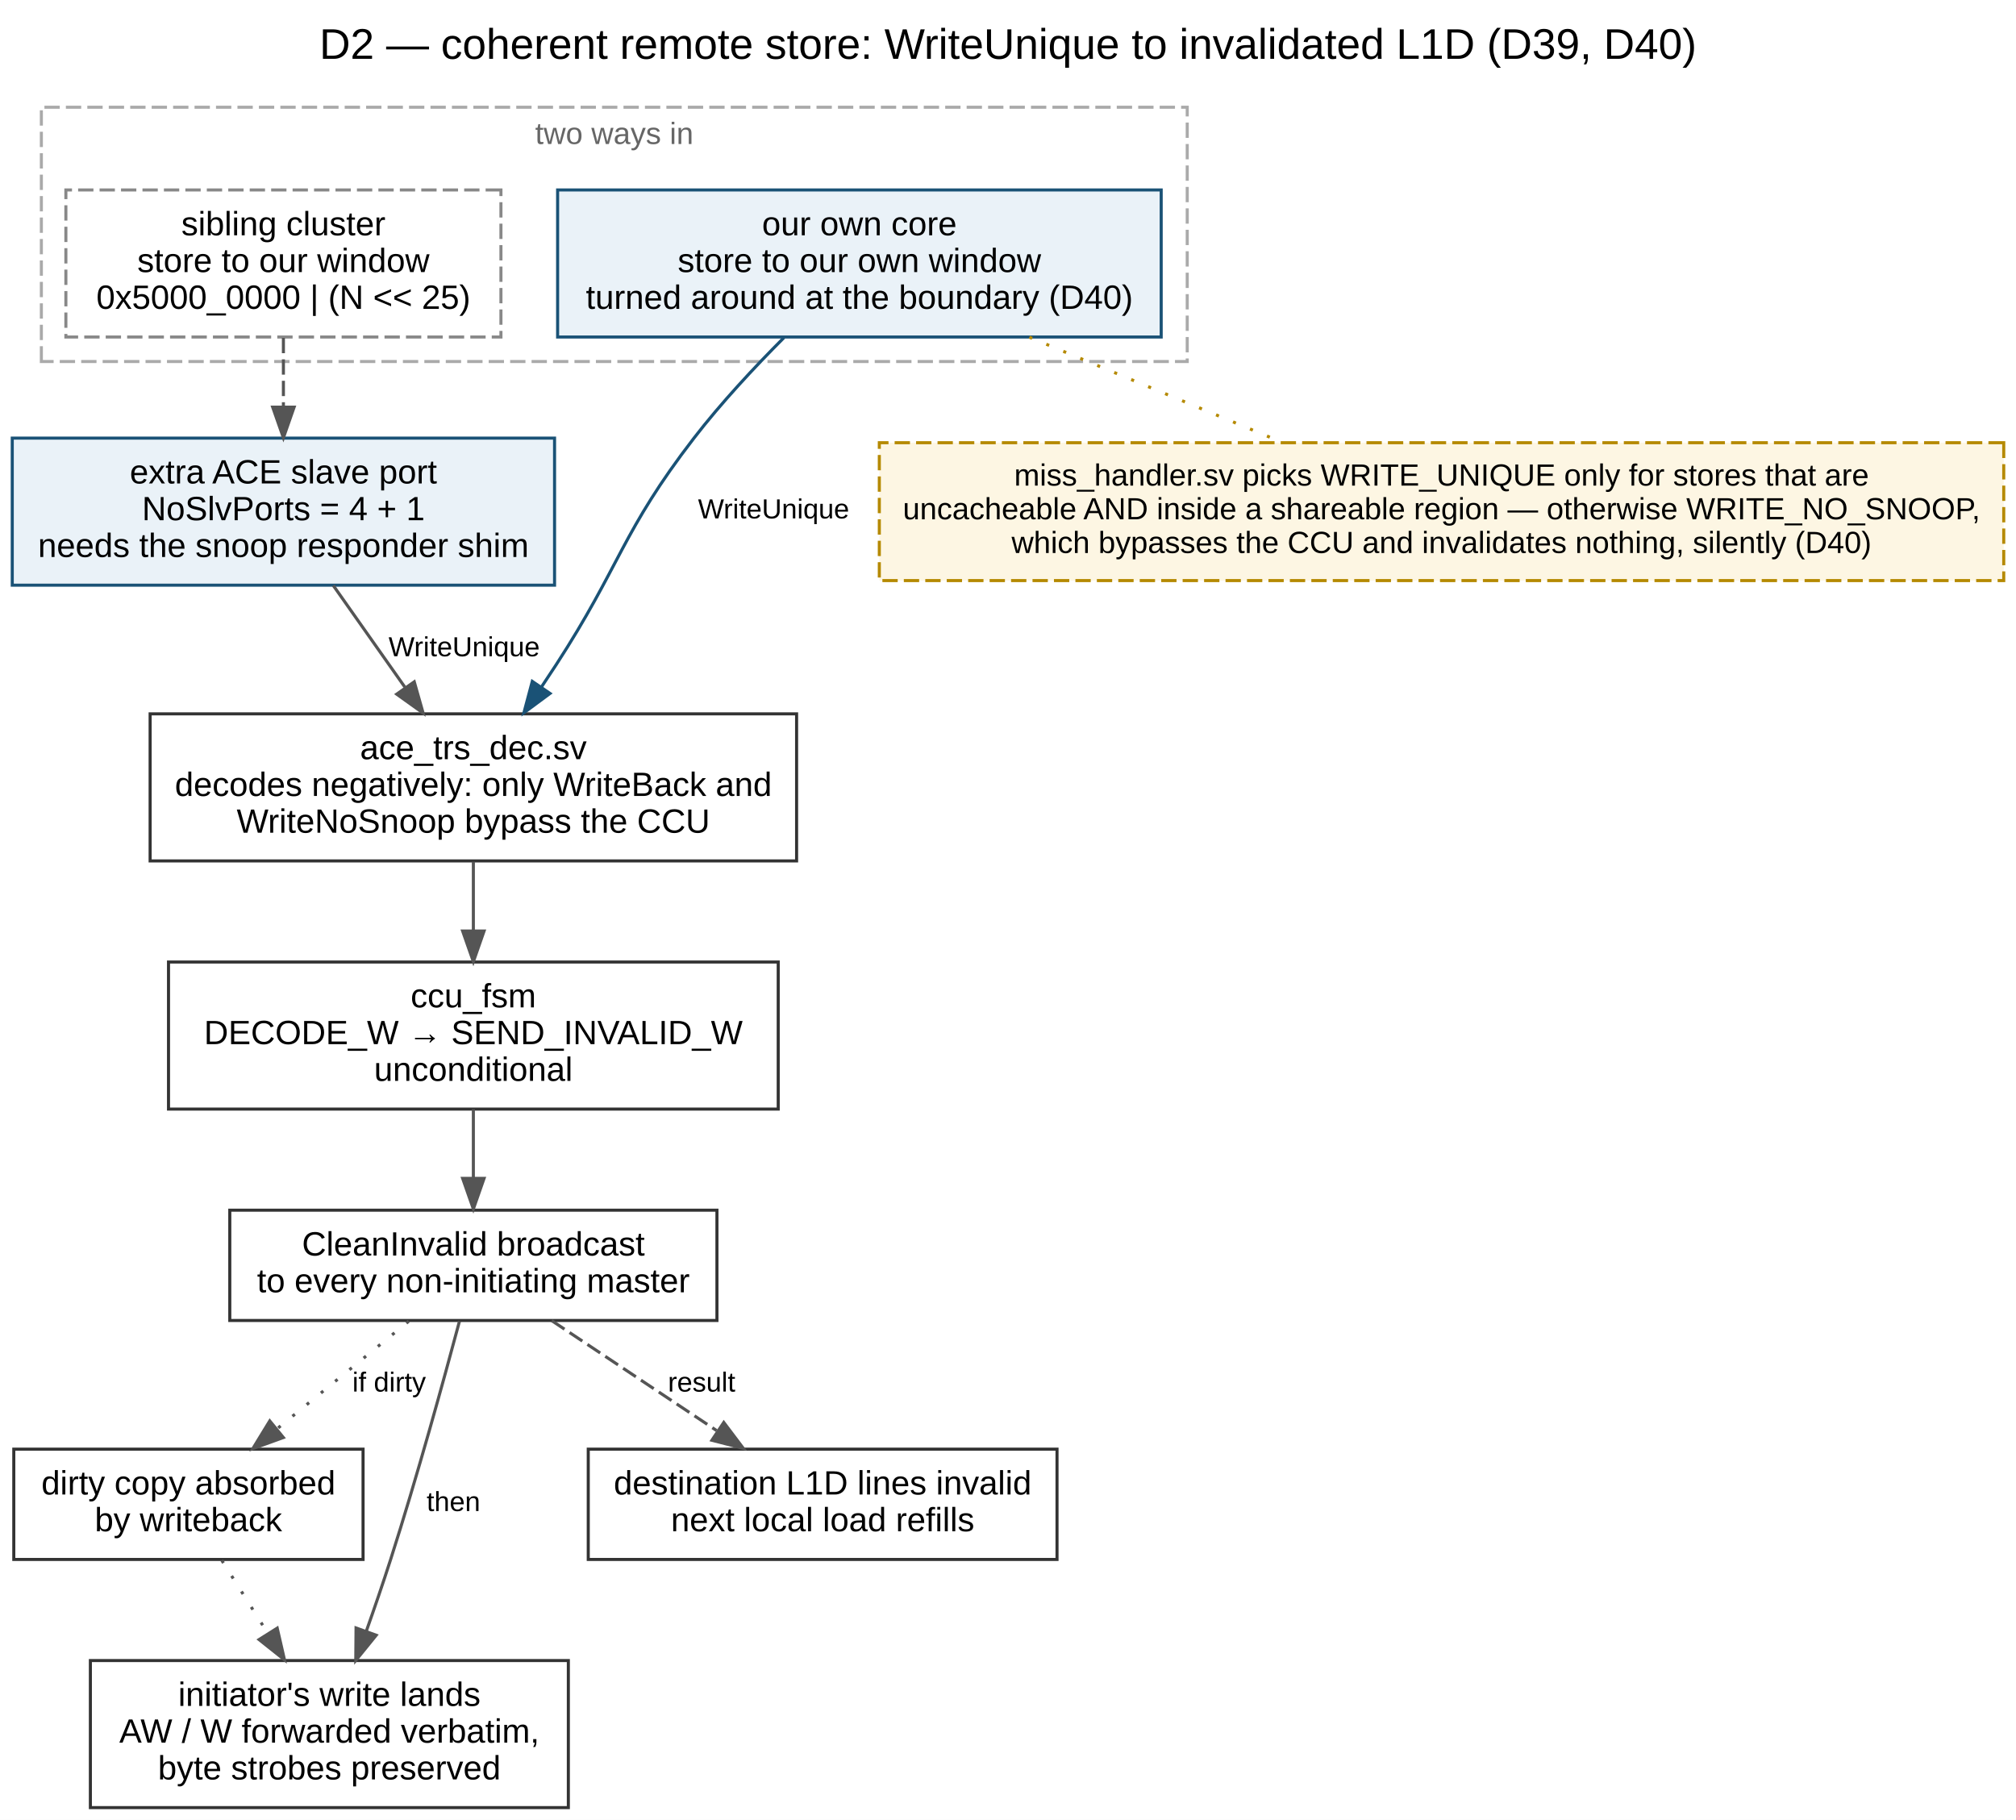
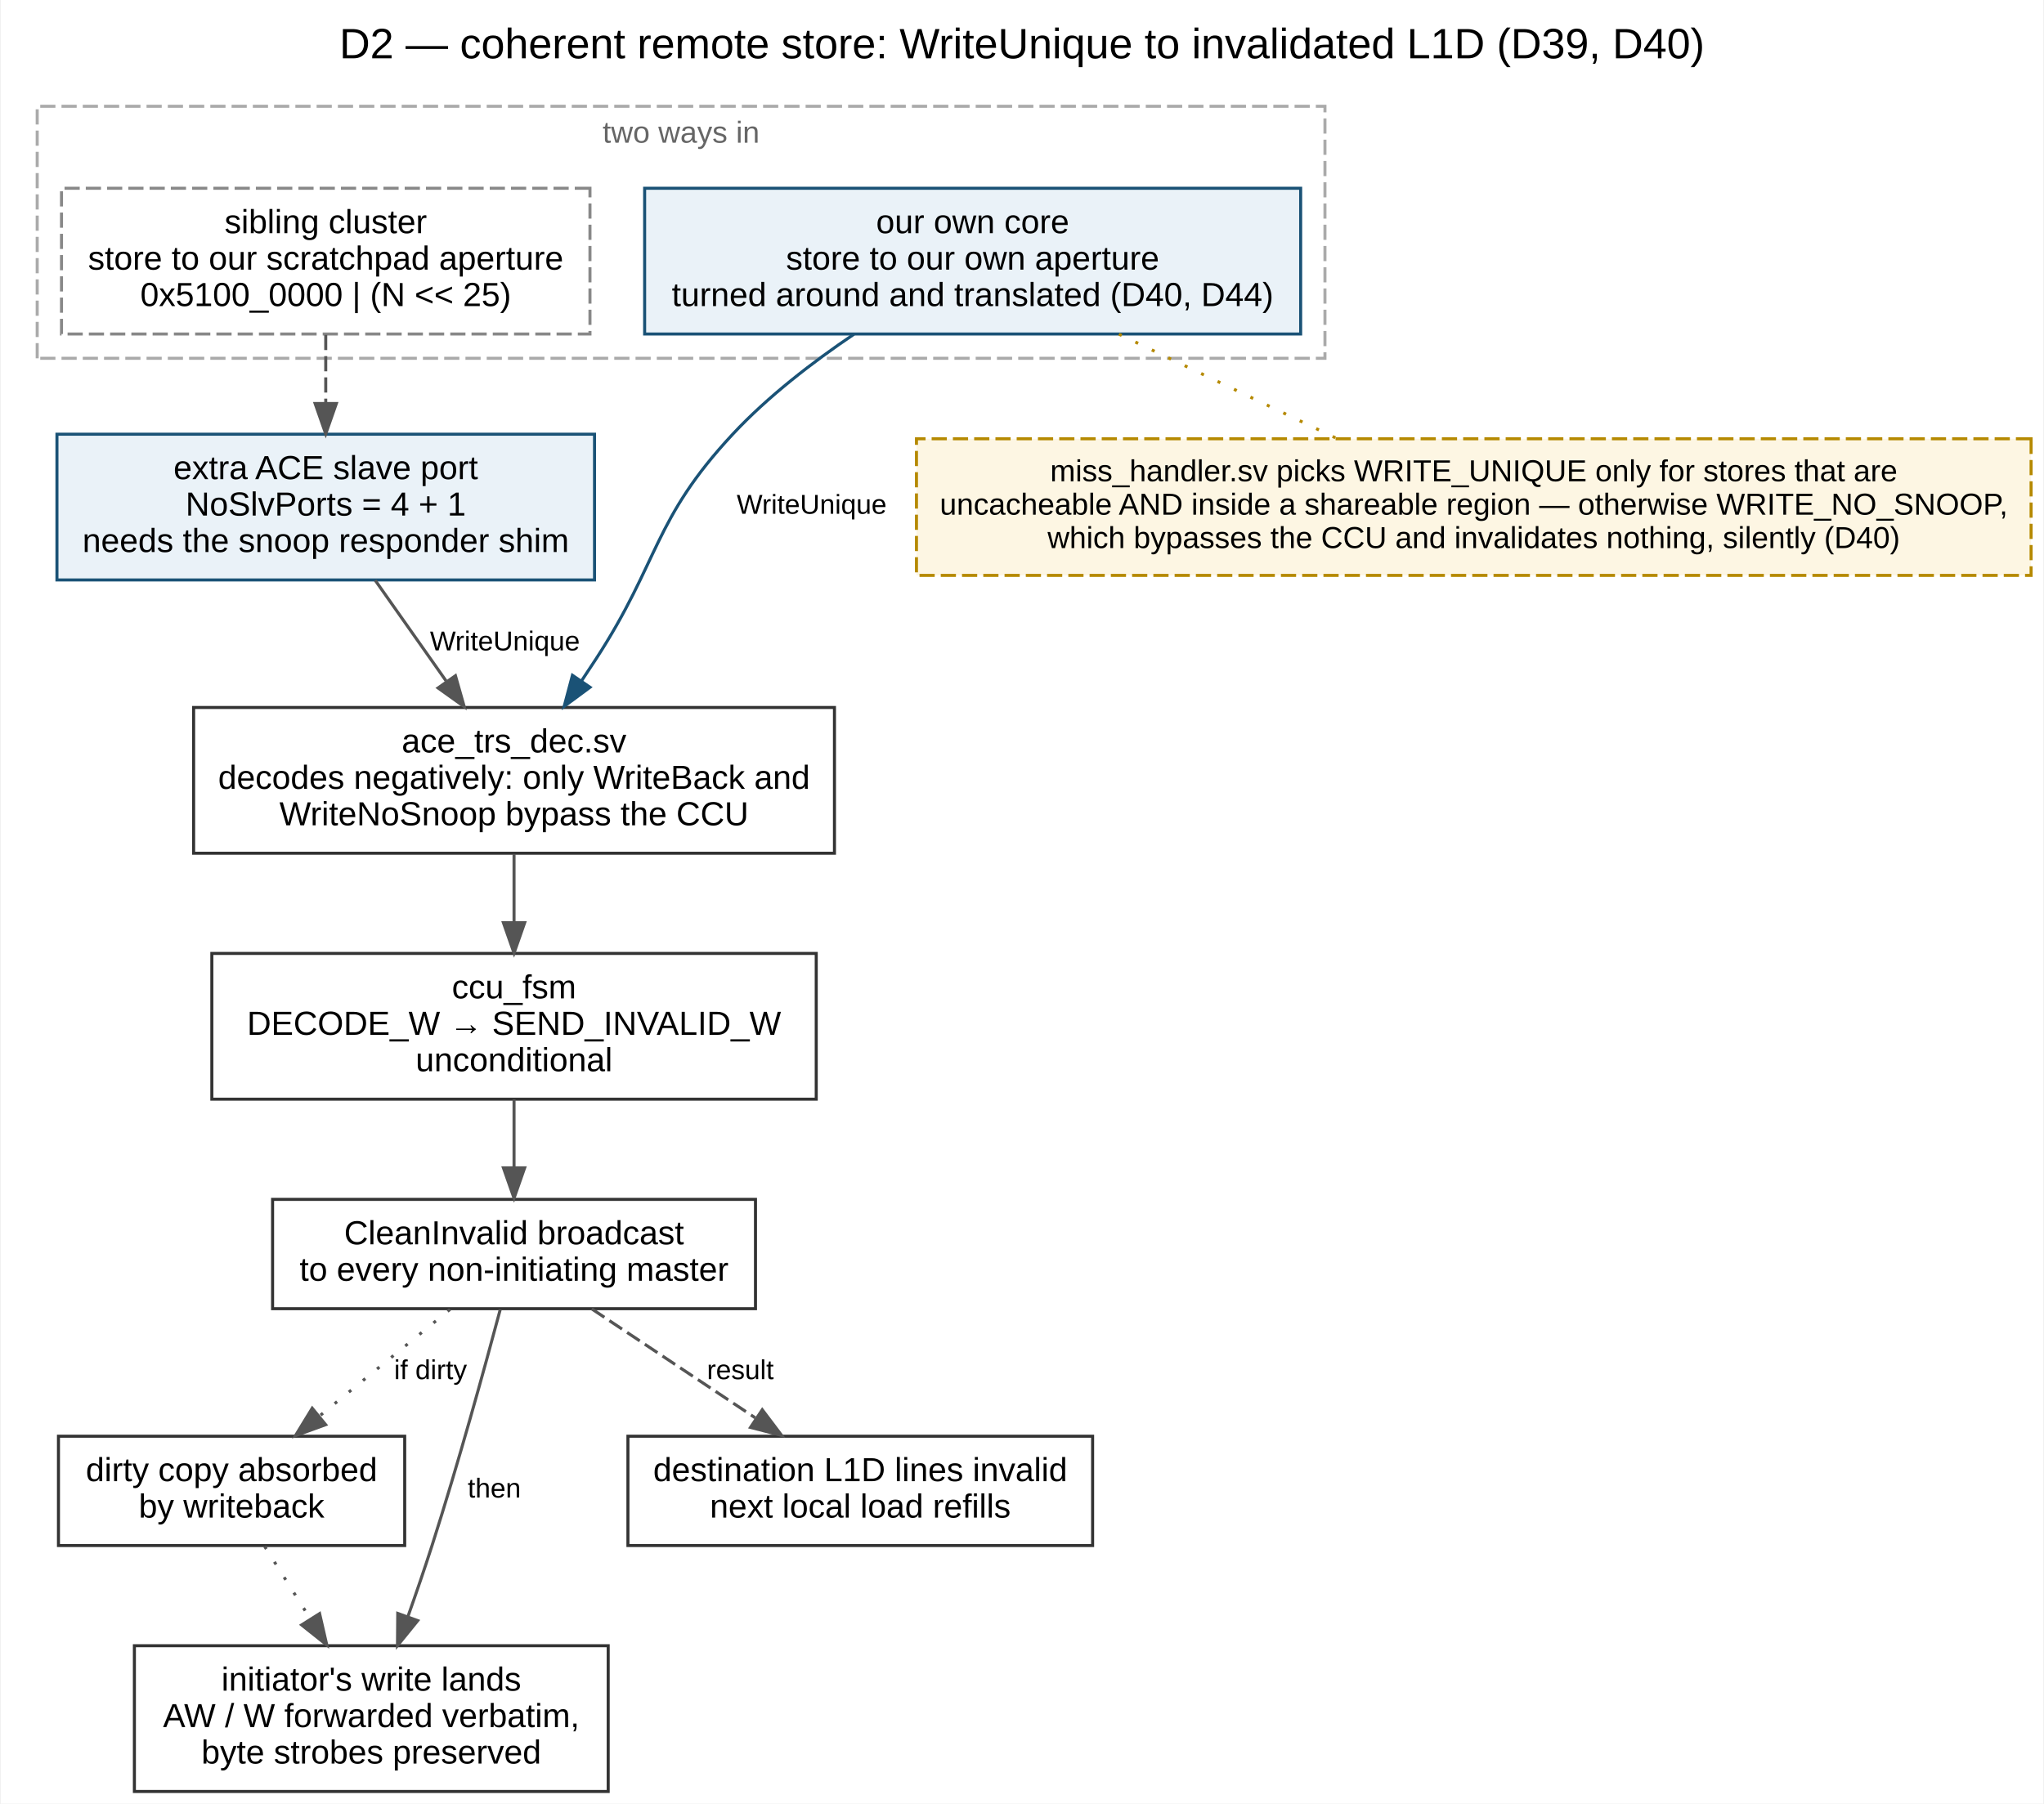
- <svg xmlns="http://www.w3.org/2000/svg" width="658pt" height="594pt" viewBox="0.00 0.00 658.00 594.00">
+ <svg xmlns="http://www.w3.org/2000/svg" width="673pt" height="594pt" viewBox="0.00 0.00 672.50 594.00">
  <g id="graph0" class="graph" transform="scale(1 1) rotate(0) translate(4 590)">
-     <polygon fill="white" stroke="transparent" points="-4,4 -4,-590 654,-590 654,4 -4,4" />
-     <text text-anchor="middle" x="325" y="-570.8" font-family="Arial" font-size="14.00">D2 — coherent remote store: WriteUnique to invalidated L1D (D39, D40)</text>
+     <polygon fill="white" stroke="transparent" points="-4,4 -4,-590 668.5,-590 668.5,4 -4,4" />
+     <text text-anchor="middle" x="332.25" y="-570.8" font-family="Arial" font-size="14.00">D2 — coherent remote store: WriteUnique to invalidated L1D (D39, D40)</text>
    <g id="clust1" class="cluster">
-       <polygon fill="white" stroke="#aaaaaa" stroke-dasharray="5,2" points="9.5,-472 9.5,-555 383.5,-555 383.5,-472 9.5,-472" />
-       <text text-anchor="middle" x="196.5" y="-543" font-family="Arial" font-size="10.00" fill="#666666">two ways in</text>
+       <polygon fill="white" stroke="#aaaaaa" stroke-dasharray="5,2" points="8,-472 8,-555 432,-555 432,-472 8,-472" />
+       <text text-anchor="middle" x="220" y="-543" font-family="Arial" font-size="10.00" fill="#666666">two ways in</text>
    </g>
    <g id="node1" class="node">
-       <polygon fill="#ffffff" stroke="#888888" stroke-dasharray="5,2" points="159.5,-528 17.5,-528 17.5,-480 159.5,-480 159.5,-528" />
-       <text text-anchor="middle" x="88.5" y="-513.2" font-family="Arial" font-size="11.00">sibling cluster</text>
-       <text text-anchor="middle" x="88.5" y="-501.2" font-family="Arial" font-size="11.00">store to our window</text>
-       <text text-anchor="middle" x="88.5" y="-489.2" font-family="Arial" font-size="11.00">0x5000_0000 | (N &lt;&lt; 25)</text>
+       <polygon fill="#ffffff" stroke="#888888" stroke-dasharray="5,2" points="190,-528 16,-528 16,-480 190,-480 190,-528" />
+       <text text-anchor="middle" x="103" y="-513.2" font-family="Arial" font-size="11.00">sibling cluster</text>
+       <text text-anchor="middle" x="103" y="-501.2" font-family="Arial" font-size="11.00">store to our scratchpad aperture</text>
+       <text text-anchor="middle" x="103" y="-489.2" font-family="Arial" font-size="11.00">0x5100_0000 | (N &lt;&lt; 25)</text>
    </g>
    <g id="node3" class="node">
-       <polygon fill="#eaf2f8" stroke="#1a5276" points="177,-447 0,-447 0,-399 177,-399 177,-447" />
-       <text text-anchor="middle" x="88.5" y="-432.2" font-family="Arial" font-size="11.00">extra ACE slave port</text>
-       <text text-anchor="middle" x="88.5" y="-420.2" font-family="Arial" font-size="11.00">NoSlvPorts = 4 + 1</text>
-       <text text-anchor="middle" x="88.5" y="-408.2" font-family="Arial" font-size="11.00">needs the snoop responder shim</text>
+       <polygon fill="#eaf2f8" stroke="#1a5276" points="191.5,-447 14.5,-447 14.5,-399 191.5,-399 191.5,-447" />
+       <text text-anchor="middle" x="103" y="-432.2" font-family="Arial" font-size="11.00">extra ACE slave port</text>
+       <text text-anchor="middle" x="103" y="-420.2" font-family="Arial" font-size="11.00">NoSlvPorts = 4 + 1</text>
+       <text text-anchor="middle" x="103" y="-408.2" font-family="Arial" font-size="11.00">needs the snoop responder shim</text>
    </g>
    <g id="edge1" class="edge">
-       <path fill="none" stroke="#555555" stroke-dasharray="5,2" d="M88.5,-479.72C88.5,-472.65 88.5,-464.74 88.5,-457.15" />
-       <polygon fill="#555555" stroke="#555555" points="92,-457.11 88.5,-447.11 85,-457.11 92,-457.11" />
+       <path fill="none" stroke="#555555" stroke-dasharray="5,2" d="M103,-479.72C103,-472.65 103,-464.74 103,-457.15" />
+       <polygon fill="#555555" stroke="#555555" points="106.5,-457.11 103,-447.11 99.5,-457.11 106.5,-457.11" />
    </g>
    <g id="node2" class="node">
-       <polygon fill="#eaf2f8" stroke="#1a5276" points="375,-528 178,-528 178,-480 375,-480 375,-528" />
-       <text text-anchor="middle" x="276.5" y="-513.2" font-family="Arial" font-size="11.00">our own core</text>
-       <text text-anchor="middle" x="276.5" y="-501.2" font-family="Arial" font-size="11.00">store to our own window</text>
-       <text text-anchor="middle" x="276.5" y="-489.2" font-family="Arial" font-size="11.00">turned around at the boundary (D40)</text>
+       <polygon fill="#eaf2f8" stroke="#1a5276" points="424,-528 208,-528 208,-480 424,-480 424,-528" />
+       <text text-anchor="middle" x="316" y="-513.2" font-family="Arial" font-size="11.00">our own core</text>
+       <text text-anchor="middle" x="316" y="-501.2" font-family="Arial" font-size="11.00">store to our own aperture</text>
+       <text text-anchor="middle" x="316" y="-489.2" font-family="Arial" font-size="11.00">turned around and translated (D40, D44)</text>
    </g>
    <g id="node4" class="node">
-       <polygon fill="#ffffff" stroke="#333333" points="256,-357 45,-357 45,-309 256,-309 256,-357" />
-       <text text-anchor="middle" x="150.5" y="-342.2" font-family="Arial" font-size="11.00">ace_trs_dec.sv</text>
-       <text text-anchor="middle" x="150.5" y="-330.2" font-family="Arial" font-size="11.00">decodes negatively: only WriteBack and</text>
-       <text text-anchor="middle" x="150.5" y="-318.2" font-family="Arial" font-size="11.00">WriteNoSnoop bypass the CCU</text>
+       <polygon fill="#ffffff" stroke="#333333" points="270.5,-357 59.5,-357 59.5,-309 270.5,-309 270.5,-357" />
+       <text text-anchor="middle" x="165" y="-342.2" font-family="Arial" font-size="11.00">ace_trs_dec.sv</text>
+       <text text-anchor="middle" x="165" y="-330.2" font-family="Arial" font-size="11.00">decodes negatively: only WriteBack and</text>
+       <text text-anchor="middle" x="165" y="-318.2" font-family="Arial" font-size="11.00">WriteNoSnoop bypass the CCU</text>
    </g>
    <g id="edge2" class="edge">
-       <path fill="none" stroke="#1a5276" d="M251.88,-479.8C242.21,-470.11 231.32,-458.44 222.5,-447 199,-416.52 198.46,-405.28 177.5,-373 175.94,-370.6 174.31,-368.14 172.66,-365.67" />
-       <polygon fill="#1a5276" stroke="#1a5276" points="175.52,-363.66 167,-357.36 169.73,-367.6 175.52,-363.66" />
-       <text text-anchor="middle" x="248.5" y="-420.8" font-family="Arial" font-size="9.00">WriteUnique</text>
+       <path fill="none" stroke="#1a5276" d="M276.92,-479.93C263.32,-470.76 248.58,-459.42 237,-447 210.75,-418.84 212.96,-405.28 192,-373 190.44,-370.6 188.81,-368.14 187.16,-365.67" />
+       <polygon fill="#1a5276" stroke="#1a5276" points="190.02,-363.66 181.5,-357.36 184.23,-367.6 190.02,-363.66" />
+       <text text-anchor="middle" x="263" y="-420.8" font-family="Arial" font-size="9.00">WriteUnique</text>
    </g>
    <g id="node10" class="node">
-       <polygon fill="#fdf6e3" stroke="#b58900" stroke-dasharray="5,2" points="650,-445.5 283,-445.5 283,-400.5 650,-400.5 650,-445.5" />
-       <text text-anchor="middle" x="466.5" y="-431.5" font-family="Arial" font-size="10.00">miss_handler.sv picks WRITE_UNIQUE only for stores that are</text>
-       <text text-anchor="middle" x="466.5" y="-420.5" font-family="Arial" font-size="10.00">uncacheable AND inside a shareable region — otherwise WRITE_NO_SNOOP,</text>
-       <text text-anchor="middle" x="466.5" y="-409.5" font-family="Arial" font-size="10.00">which bypasses the CCU and invalidates nothing, silently (D40)</text>
+       <polygon fill="#fdf6e3" stroke="#b58900" stroke-dasharray="5,2" points="664.5,-445.5 297.5,-445.5 297.5,-400.5 664.5,-400.5 664.5,-445.5" />
+       <text text-anchor="middle" x="481" y="-431.5" font-family="Arial" font-size="10.00">miss_handler.sv picks WRITE_UNIQUE only for stores that are</text>
+       <text text-anchor="middle" x="481" y="-420.5" font-family="Arial" font-size="10.00">uncacheable AND inside a shareable region — otherwise WRITE_NO_SNOOP,</text>
+       <text text-anchor="middle" x="481" y="-409.5" font-family="Arial" font-size="10.00">which bypasses the CCU and invalidates nothing, silently (D40)</text>
    </g>
    <g id="edge10" class="edge">
-       <path fill="none" stroke="#b58900" stroke-dasharray="1,5" d="M331.97,-479.94C358.04,-469.1 388.94,-456.25 414.55,-445.6" />
+       <path fill="none" stroke="#b58900" stroke-dasharray="1,5" d="M364.17,-479.94C386.81,-469.1 413.64,-456.25 435.88,-445.6" />
    </g>
    <g id="edge3" class="edge">
-       <path fill="none" stroke="#555555" d="M104.79,-398.88C111.92,-388.75 120.41,-376.71 128.12,-365.76" />
-       <polygon fill="#555555" stroke="#555555" points="131.21,-367.46 134.1,-357.27 125.48,-363.43 131.21,-367.46" />
-       <text text-anchor="middle" x="147.5" y="-375.8" font-family="Arial" font-size="9.00">WriteUnique</text>
+       <path fill="none" stroke="#555555" d="M119.29,-398.88C126.42,-388.75 134.91,-376.71 142.62,-365.76" />
+       <polygon fill="#555555" stroke="#555555" points="145.71,-367.46 148.6,-357.27 139.98,-363.43 145.71,-367.46" />
+       <text text-anchor="middle" x="162" y="-375.8" font-family="Arial" font-size="9.00">WriteUnique</text>
    </g>
    <g id="node5" class="node">
-       <polygon fill="#ffffff" stroke="#333333" points="250,-276 51,-276 51,-228 250,-228 250,-276" />
-       <text text-anchor="middle" x="150.5" y="-261.2" font-family="Arial" font-size="11.00">ccu_fsm</text>
-       <text text-anchor="middle" x="150.5" y="-249.2" font-family="Arial" font-size="11.00">DECODE_W → SEND_INVALID_W</text>
-       <text text-anchor="middle" x="150.5" y="-237.2" font-family="Arial" font-size="11.00">unconditional</text>
+       <polygon fill="#ffffff" stroke="#333333" points="264.5,-276 65.5,-276 65.5,-228 264.5,-228 264.5,-276" />
+       <text text-anchor="middle" x="165" y="-261.2" font-family="Arial" font-size="11.00">ccu_fsm</text>
+       <text text-anchor="middle" x="165" y="-249.2" font-family="Arial" font-size="11.00">DECODE_W → SEND_INVALID_W</text>
+       <text text-anchor="middle" x="165" y="-237.2" font-family="Arial" font-size="11.00">unconditional</text>
    </g>
    <g id="edge4" class="edge">
-       <path fill="none" stroke="#555555" d="M150.5,-308.72C150.5,-301.65 150.5,-293.74 150.5,-286.15" />
-       <polygon fill="#555555" stroke="#555555" points="154,-286.11 150.5,-276.11 147,-286.11 154,-286.11" />
+       <path fill="none" stroke="#555555" d="M165,-308.72C165,-301.65 165,-293.74 165,-286.15" />
+       <polygon fill="#555555" stroke="#555555" points="168.5,-286.11 165,-276.11 161.5,-286.11 168.5,-286.11" />
    </g>
    <g id="node6" class="node">
-       <polygon fill="#ffffff" stroke="#333333" points="230,-195 71,-195 71,-159 230,-159 230,-195" />
-       <text text-anchor="middle" x="150.5" y="-180.2" font-family="Arial" font-size="11.00">CleanInvalid broadcast</text>
-       <text text-anchor="middle" x="150.5" y="-168.2" font-family="Arial" font-size="11.00">to every non-initiating master</text>
+       <polygon fill="#ffffff" stroke="#333333" points="244.5,-195 85.5,-195 85.5,-159 244.5,-159 244.5,-195" />
+       <text text-anchor="middle" x="165" y="-180.2" font-family="Arial" font-size="11.00">CleanInvalid broadcast</text>
+       <text text-anchor="middle" x="165" y="-168.2" font-family="Arial" font-size="11.00">to every non-initiating master</text>
    </g>
    <g id="edge5" class="edge">
-       <path fill="none" stroke="#555555" d="M150.5,-227.9C150.5,-220.83 150.5,-212.98 150.5,-205.64" />
-       <polygon fill="#555555" stroke="#555555" points="154,-205.39 150.5,-195.39 147,-205.39 154,-205.39" />
+       <path fill="none" stroke="#555555" d="M165,-227.9C165,-220.83 165,-212.98 165,-205.64" />
+       <polygon fill="#555555" stroke="#555555" points="168.5,-205.39 165,-195.39 161.5,-205.39 168.5,-205.39" />
    </g>
    <g id="node7" class="node">
-       <polygon fill="#ffffff" stroke="#333333" points="114.5,-117 0.5,-117 0.5,-81 114.5,-81 114.5,-117" />
-       <text text-anchor="middle" x="57.5" y="-102.2" font-family="Arial" font-size="11.00">dirty copy absorbed</text>
-       <text text-anchor="middle" x="57.5" y="-90.2" font-family="Arial" font-size="11.00">by writeback</text>
+       <polygon fill="#ffffff" stroke="#333333" points="129,-117 15,-117 15,-81 129,-81 129,-117" />
+       <text text-anchor="middle" x="72" y="-102.2" font-family="Arial" font-size="11.00">dirty copy absorbed</text>
+       <text text-anchor="middle" x="72" y="-90.2" font-family="Arial" font-size="11.00">by writeback</text>
    </g>
    <g id="edge6" class="edge">
-       <path fill="none" stroke="#555555" stroke-dasharray="1,5" d="M129.4,-158.75C116.67,-148.36 100.29,-134.97 86.38,-123.6" />
-       <polygon fill="#555555" stroke="#555555" points="88.48,-120.8 78.52,-117.18 84.05,-126.22 88.48,-120.8" />
-       <text text-anchor="middle" x="123" y="-135.8" font-family="Arial" font-size="9.00">if dirty</text>
+       <path fill="none" stroke="#555555" stroke-dasharray="1,5" d="M143.9,-158.75C131.17,-148.36 114.79,-134.97 100.88,-123.6" />
+       <polygon fill="#555555" stroke="#555555" points="102.98,-120.8 93.02,-117.18 98.55,-126.22 102.98,-120.8" />
+       <text text-anchor="middle" x="137.5" y="-135.8" font-family="Arial" font-size="9.00">if dirty</text>
    </g>
    <g id="node8" class="node">
-       <polygon fill="#ffffff" stroke="#333333" points="181.5,-48 25.5,-48 25.5,0 181.5,0 181.5,-48" />
-       <text text-anchor="middle" x="103.5" y="-33.2" font-family="Arial" font-size="11.00">initiator's write lands</text>
-       <text text-anchor="middle" x="103.5" y="-21.2" font-family="Arial" font-size="11.00">AW / W forwarded verbatim,</text>
-       <text text-anchor="middle" x="103.5" y="-9.2" font-family="Arial" font-size="11.00">byte strobes preserved</text>
+       <polygon fill="#ffffff" stroke="#333333" points="196,-48 40,-48 40,0 196,0 196,-48" />
+       <text text-anchor="middle" x="118" y="-33.2" font-family="Arial" font-size="11.00">initiator's write lands</text>
+       <text text-anchor="middle" x="118" y="-21.2" font-family="Arial" font-size="11.00">AW / W forwarded verbatim,</text>
+       <text text-anchor="middle" x="118" y="-9.2" font-family="Arial" font-size="11.00">byte strobes preserved</text>
    </g>
    <g id="edge8" class="edge">
-       <path fill="none" stroke="#555555" d="M145.96,-158.74C140.85,-139.62 132.13,-107.94 123.5,-81 121.07,-73.41 118.29,-65.31 115.59,-57.69" />
-       <polygon fill="#555555" stroke="#555555" points="118.79,-56.27 112.12,-48.04 112.21,-58.64 118.79,-56.27" />
-       <text text-anchor="middle" x="144" y="-96.8" font-family="Arial" font-size="9.00">then</text>
+       <path fill="none" stroke="#555555" d="M160.46,-158.74C155.35,-139.62 146.63,-107.94 138,-81 135.57,-73.41 132.79,-65.31 130.09,-57.69" />
+       <polygon fill="#555555" stroke="#555555" points="133.29,-56.27 126.62,-48.04 126.71,-58.64 133.29,-56.27" />
+       <text text-anchor="middle" x="158.5" y="-96.8" font-family="Arial" font-size="9.00">then</text>
    </g>
    <g id="node9" class="node">
-       <polygon fill="#ffffff" stroke="#333333" points="341,-117 188,-117 188,-81 341,-81 341,-117" />
-       <text text-anchor="middle" x="264.5" y="-102.2" font-family="Arial" font-size="11.00">destination L1D lines invalid</text>
-       <text text-anchor="middle" x="264.5" y="-90.2" font-family="Arial" font-size="11.00">next local load refills</text>
+       <polygon fill="#ffffff" stroke="#333333" points="355.5,-117 202.5,-117 202.5,-81 355.5,-81 355.5,-117" />
+       <text text-anchor="middle" x="279" y="-102.2" font-family="Arial" font-size="11.00">destination L1D lines invalid</text>
+       <text text-anchor="middle" x="279" y="-90.2" font-family="Arial" font-size="11.00">next local load refills</text>
    </g>
    <g id="edge9" class="edge">
-       <path fill="none" stroke="#555555" stroke-dasharray="5,2" d="M176.08,-158.94C191.96,-148.36 212.56,-134.62 229.89,-123.07" />
-       <polygon fill="#555555" stroke="#555555" points="232.23,-125.72 238.61,-117.26 228.35,-119.9 232.23,-125.72" />
-       <text text-anchor="middle" x="225" y="-135.8" font-family="Arial" font-size="9.00">result</text>
+       <path fill="none" stroke="#555555" stroke-dasharray="5,2" d="M190.58,-158.94C206.46,-148.36 227.06,-134.62 244.39,-123.07" />
+       <polygon fill="#555555" stroke="#555555" points="246.73,-125.72 253.11,-117.26 242.85,-119.9 246.73,-125.72" />
+       <text text-anchor="middle" x="239.5" y="-135.8" font-family="Arial" font-size="9.00">result</text>
    </g>
    <g id="edge7" class="edge">
-       <path fill="none" stroke="#555555" stroke-dasharray="1,5" d="M68.4,-80.7C72.89,-73.58 78.24,-65.09 83.39,-56.92" />
-       <polygon fill="#555555" stroke="#555555" points="86.48,-58.58 88.85,-48.25 80.56,-54.85 86.48,-58.58" />
+       <path fill="none" stroke="#555555" stroke-dasharray="1,5" d="M82.9,-80.7C87.39,-73.58 92.74,-65.09 97.89,-56.92" />
+       <polygon fill="#555555" stroke="#555555" points="100.98,-58.58 103.35,-48.25 95.06,-54.85 100.98,-58.58" />
    </g>
  </g>
</svg>
